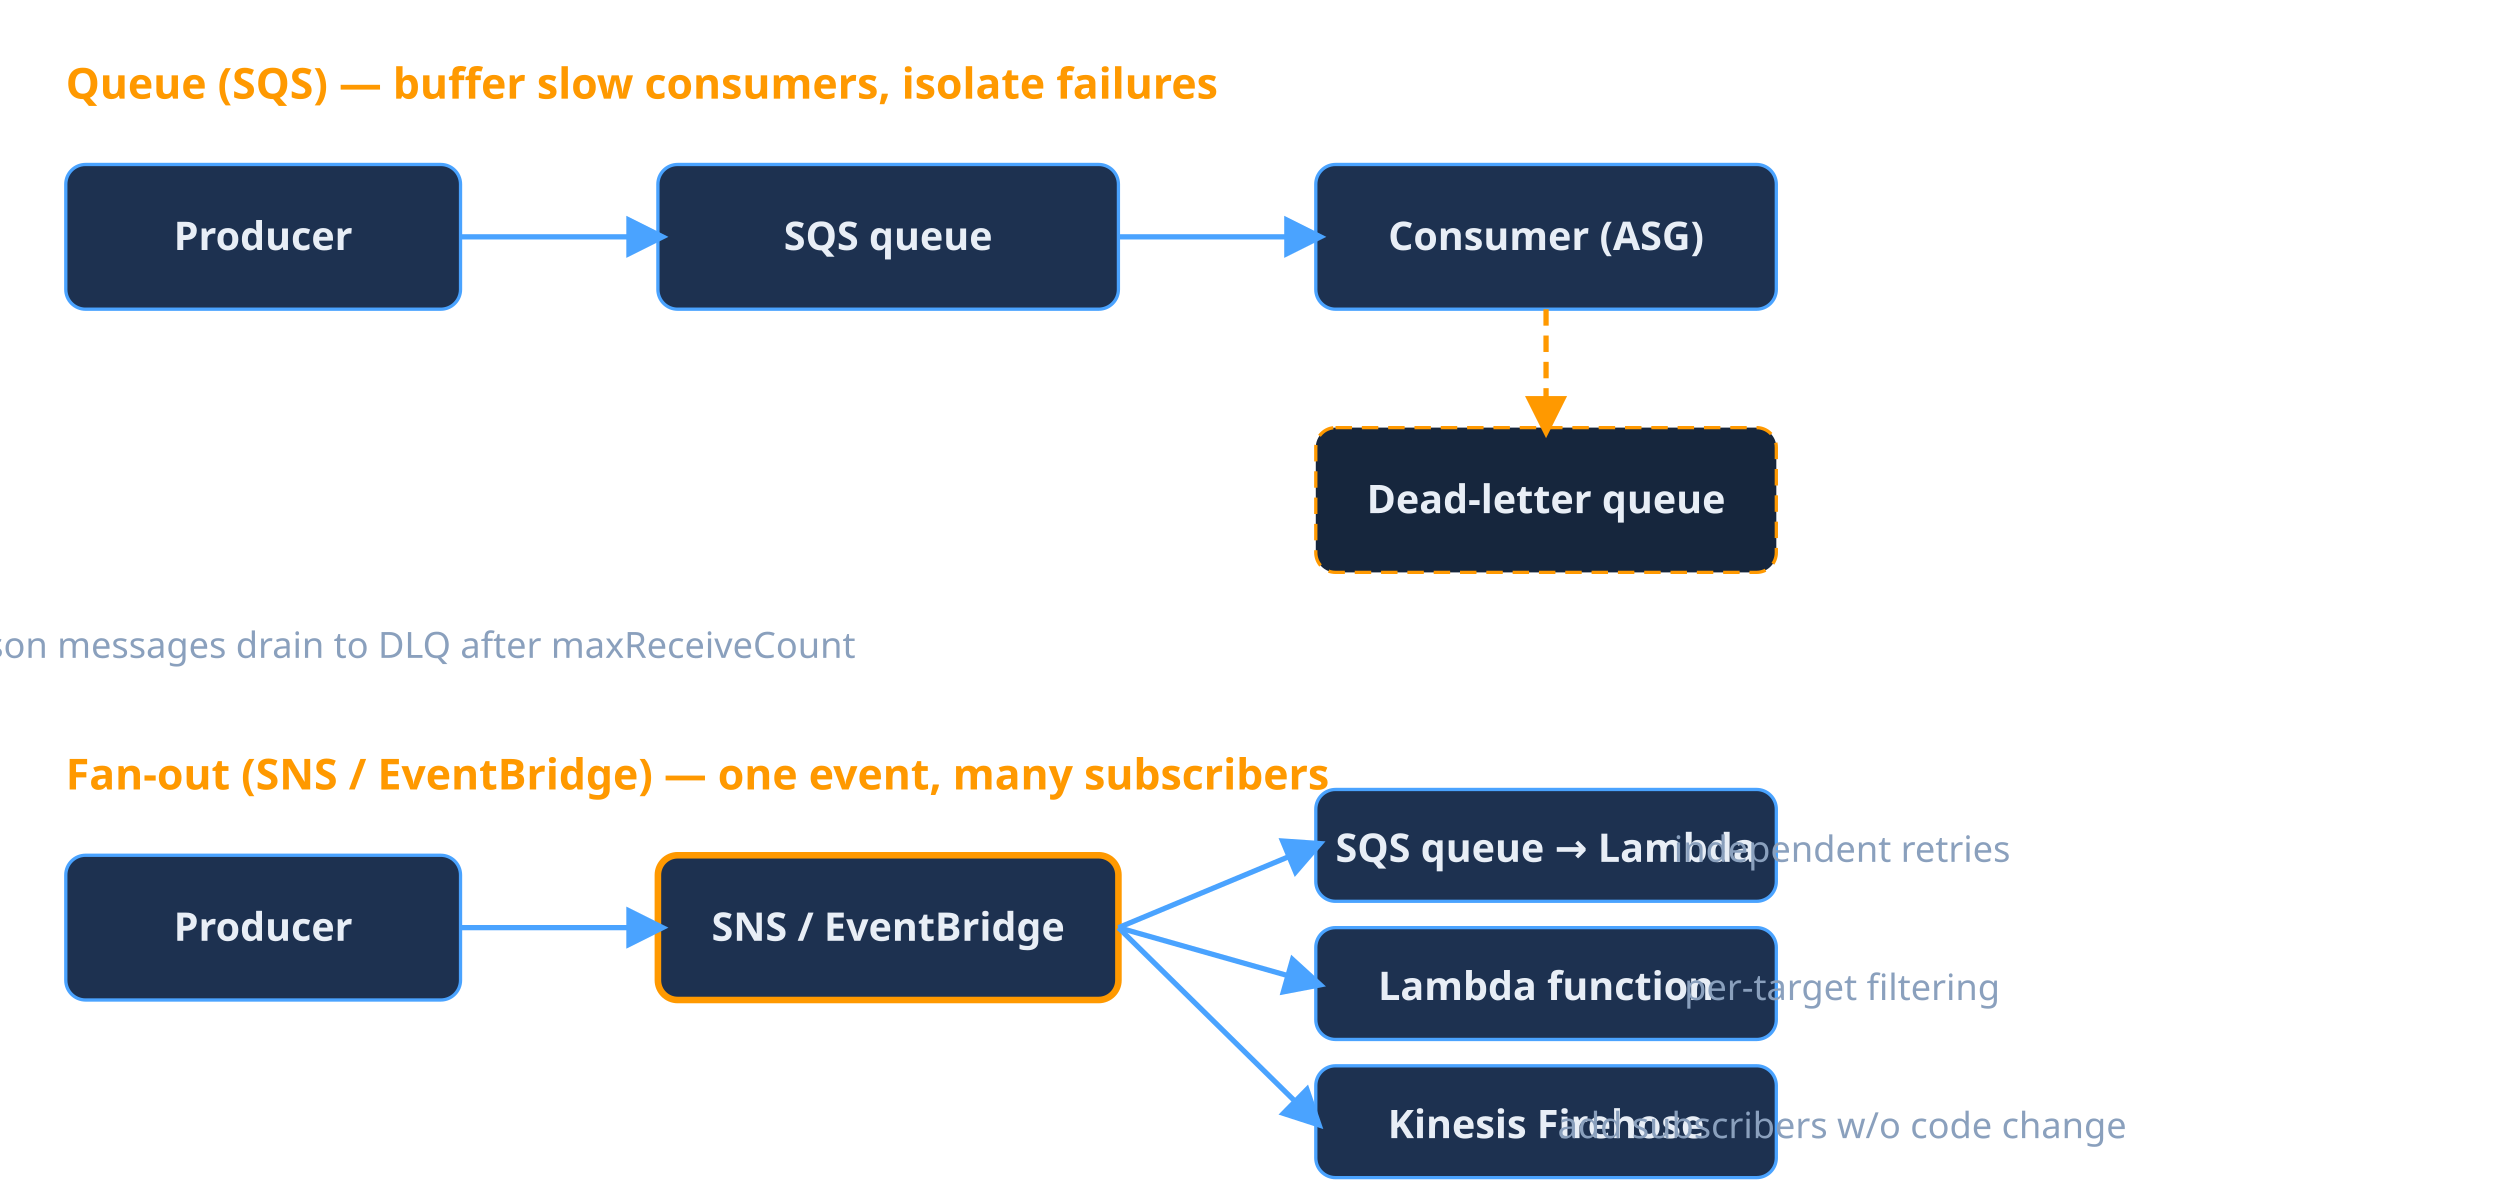
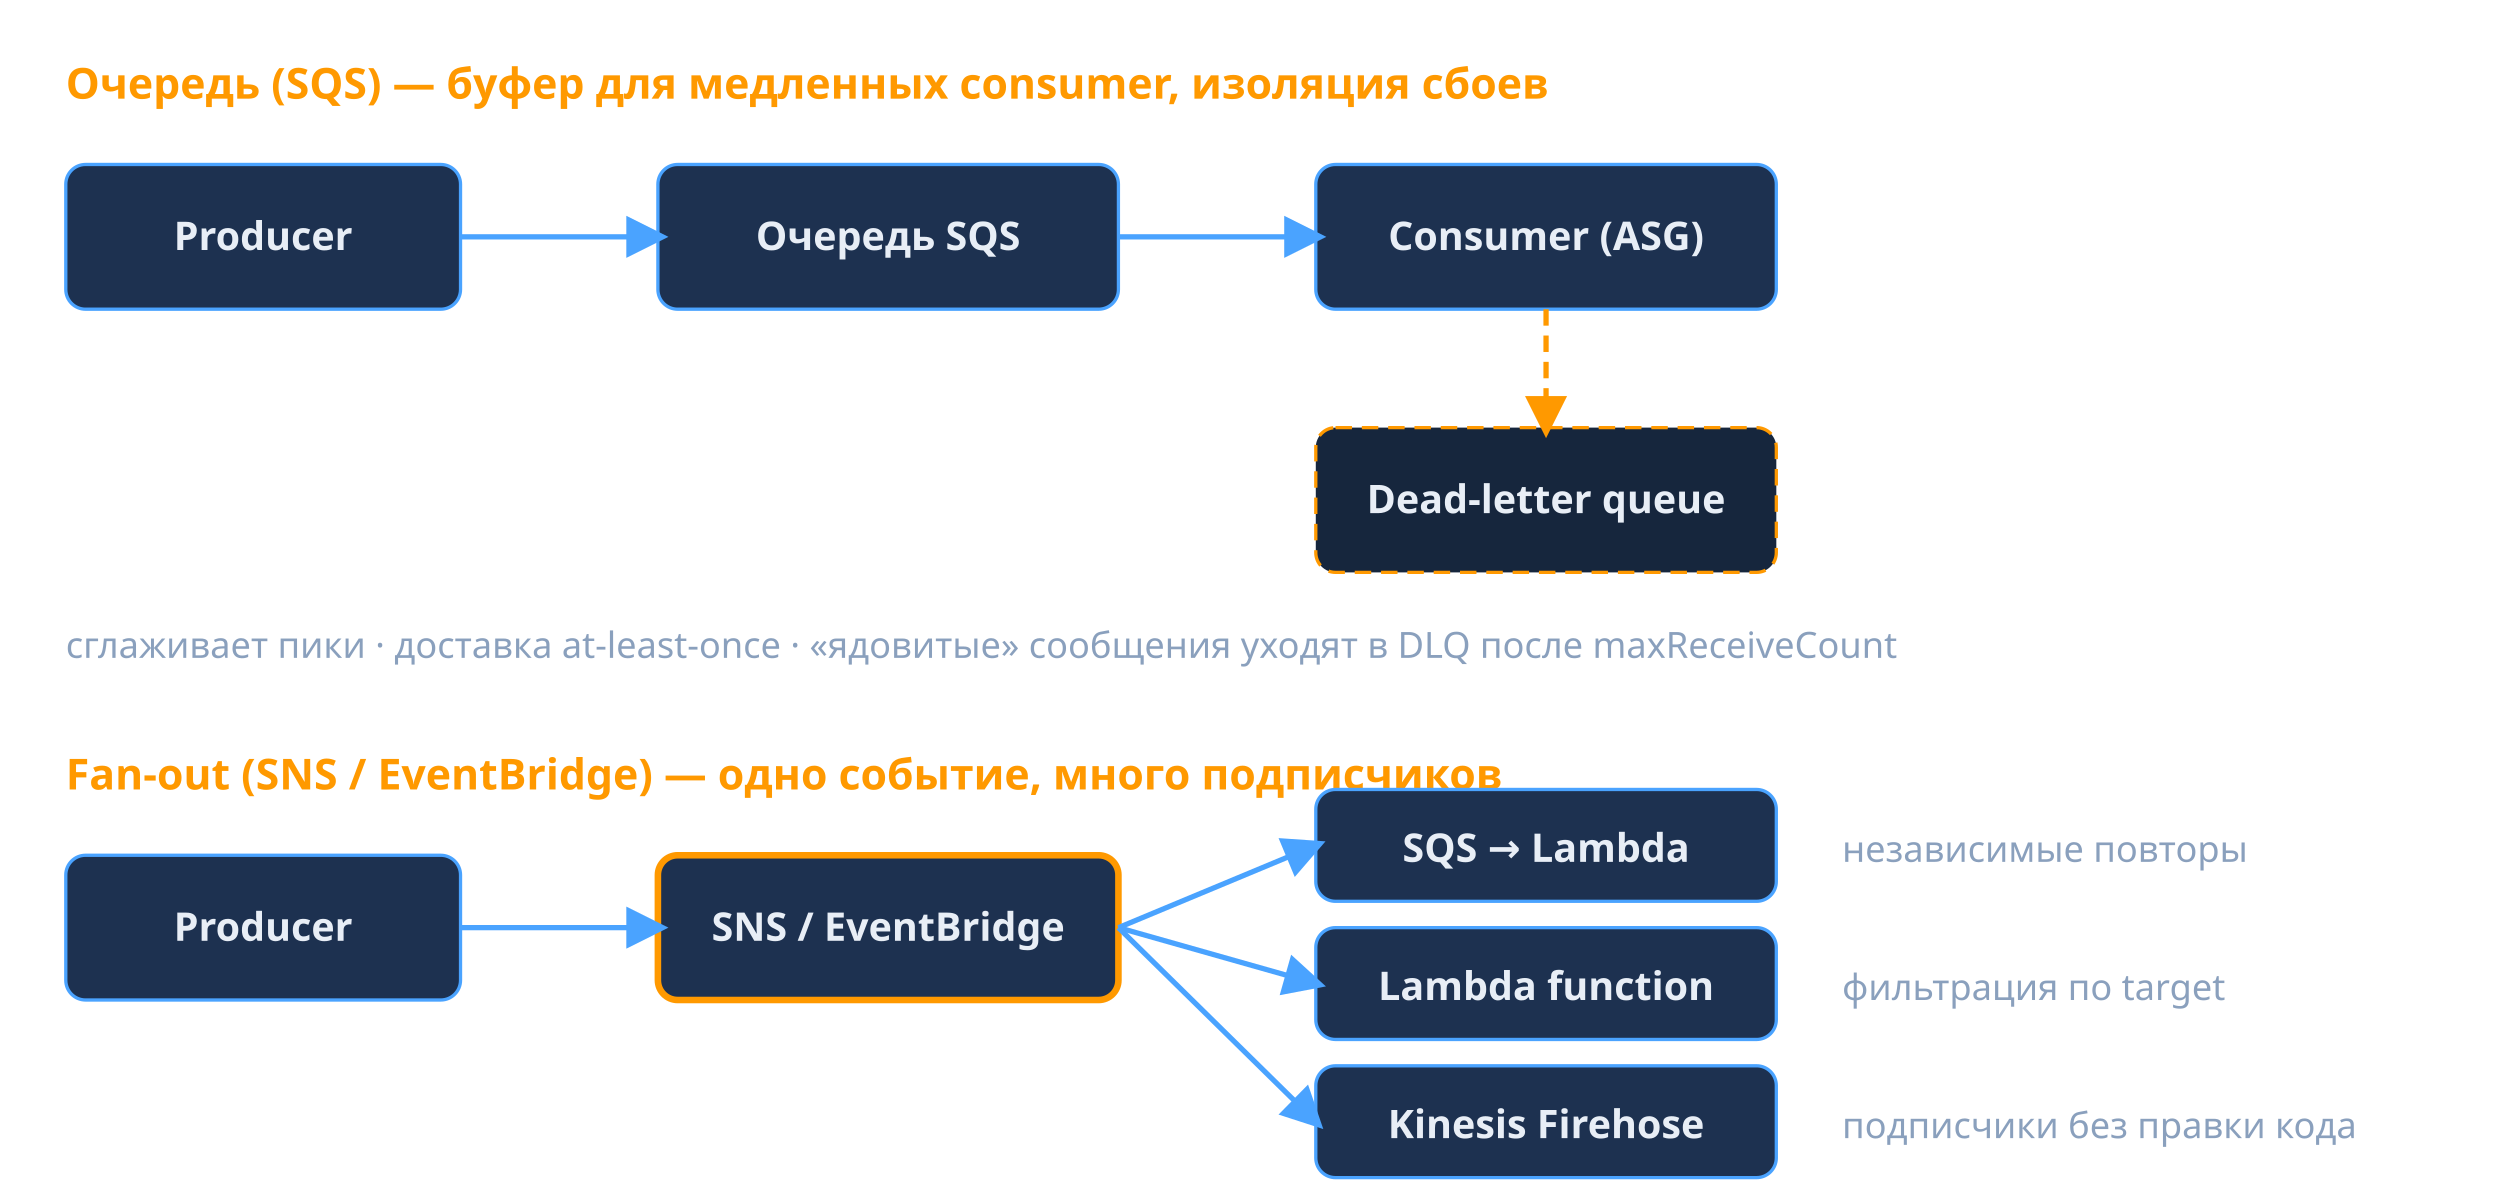
- <svg xmlns="http://www.w3.org/2000/svg" viewBox="0 0 760 360" role="img" aria-label="Decoupling with SQS queues, dead-letter queues, and SNS/EventBridge fan-out">
+ <svg xmlns="http://www.w3.org/2000/svg" viewBox="0 0 760 360" role="img" aria-label="Развязка (decoupling) через очереди SQS, dead-letter queue и fan-out через SNS/EventBridge">
  <style>
    .ttl { fill: #ff9900; font: 700 13px system-ui, sans-serif; }
    .node { fill: #1d3150; stroke: #4aa3ff; }
    .topic { fill: #1d3150; stroke: #ff9900; stroke-width: 2; }
    .dlq { fill: #16263d; stroke: #ff9900; stroke-dasharray: 5 3; }
    .nodet { fill: #e8eef6; font: 600 12px system-ui, sans-serif; text-anchor: middle; }
    .sub { fill: #8aa0bd; font: 11px system-ui, sans-serif; text-anchor: middle; }
    .flow { stroke: #4aa3ff; stroke-width: 1.6; fill: none; marker-end: url(#arr); }
    .fail { stroke: #ff9900; stroke-width: 1.6; stroke-dasharray: 5 3; fill: none; marker-end: url(#arrO); }
  </style>
  <defs>
    <marker id="arr" markerWidth="8" markerHeight="8" refX="6" refY="4" orient="auto">
      <path d="M0,0 L8,4 L0,8 z" fill="#4aa3ff" />
    </marker>
    <marker id="arrO" markerWidth="8" markerHeight="8" refX="6" refY="4" orient="auto">
      <path d="M0,0 L8,4 L0,8 z" fill="#ff9900" />
    </marker>
  </defs>
-   <text x="20" y="30" class="ttl">Queue (SQS) — buffer slow consumers, isolate failures</text>
+   <text x="20" y="30" class="ttl">Очередь (SQS) — буфер для медленных consumer, изоляция сбоев</text>
  <rect class="node" x="20" y="50" width="120" height="44" rx="6" />
  <text class="nodet" x="80" y="76">Producer</text>
  <rect class="node" x="200" y="50" width="140" height="44" rx="6" />
-   <text class="nodet" x="270" y="76">SQS queue</text>
+   <text class="nodet" x="270" y="76">Очередь SQS</text>
  <rect class="node" x="400" y="50" width="140" height="44" rx="6" />
  <text class="nodet" x="470" y="76">Consumer (ASG)</text>
  <rect class="dlq" x="400" y="130" width="140" height="44" rx="6" />
  <text class="nodet" x="470" y="156">Dead-letter queue</text>
  <path class="flow" d="M140,72 L200,72" />
  <path class="flow" d="M340,72 L400,72" />
  <path class="fail" d="M470,94 L470,130" />
-   <text x="20" y="200" class="sub">buffers spikes · at-least-once delivery · poison messages drain to DLQ after maxReceiveCount</text>
-   <text x="20" y="240" class="ttl">Fan-out (SNS / EventBridge) — one event, many subscribers</text>
+   <text x="20" y="200" class="sub" style="text-anchor:start">сглаживает пики · доставка at-least-once · «ядовитые» сообщения уходят в DLQ после maxReceiveCount</text>
+   <text x="20" y="240" class="ttl">Fan-out (SNS / EventBridge) — одно событие, много подписчиков</text>
  <rect class="node" x="20" y="260" width="120" height="44" rx="6" />
  <text class="nodet" x="80" y="286">Producer</text>
  <rect class="topic" x="200" y="260" width="140" height="44" rx="6" />
  <text class="nodet" x="270" y="286">SNS / EventBridge</text>
  <rect class="node" x="400" y="240" width="140" height="34" rx="6" />
-   <text class="nodet" x="470" y="262">SQS queue → Lambda</text>
+   <text class="nodet" x="470" y="262">SQS → Lambda</text>
  <rect class="node" x="400" y="282" width="140" height="34" rx="6" />
  <text class="nodet" x="470" y="304">Lambda function</text>
  <rect class="node" x="400" y="324" width="140" height="34" rx="6" />
  <text class="nodet" x="470" y="346">Kinesis Firehose</text>
  <path class="flow" d="M140,282 L200,282" />
  <path class="flow" d="M340,282 L400,257" />
  <path class="flow" d="M340,282 L400,299" />
  <path class="flow" d="M340,282 L400,341" />
-   <text x="560" y="262" class="sub">independent retries</text>
-   <text x="560" y="304" class="sub">per-target filtering</text>
-   <text x="560" y="346" class="sub">add subscribers w/o code change</text>
+   <text x="560" y="262" class="sub" style="text-anchor:start">независимые повторы</text>
+   <text x="560" y="304" class="sub" style="text-anchor:start">фильтрация по target</text>
+   <text x="560" y="346" class="sub" style="text-anchor:start">подписчики без правки кода</text>
</svg>
